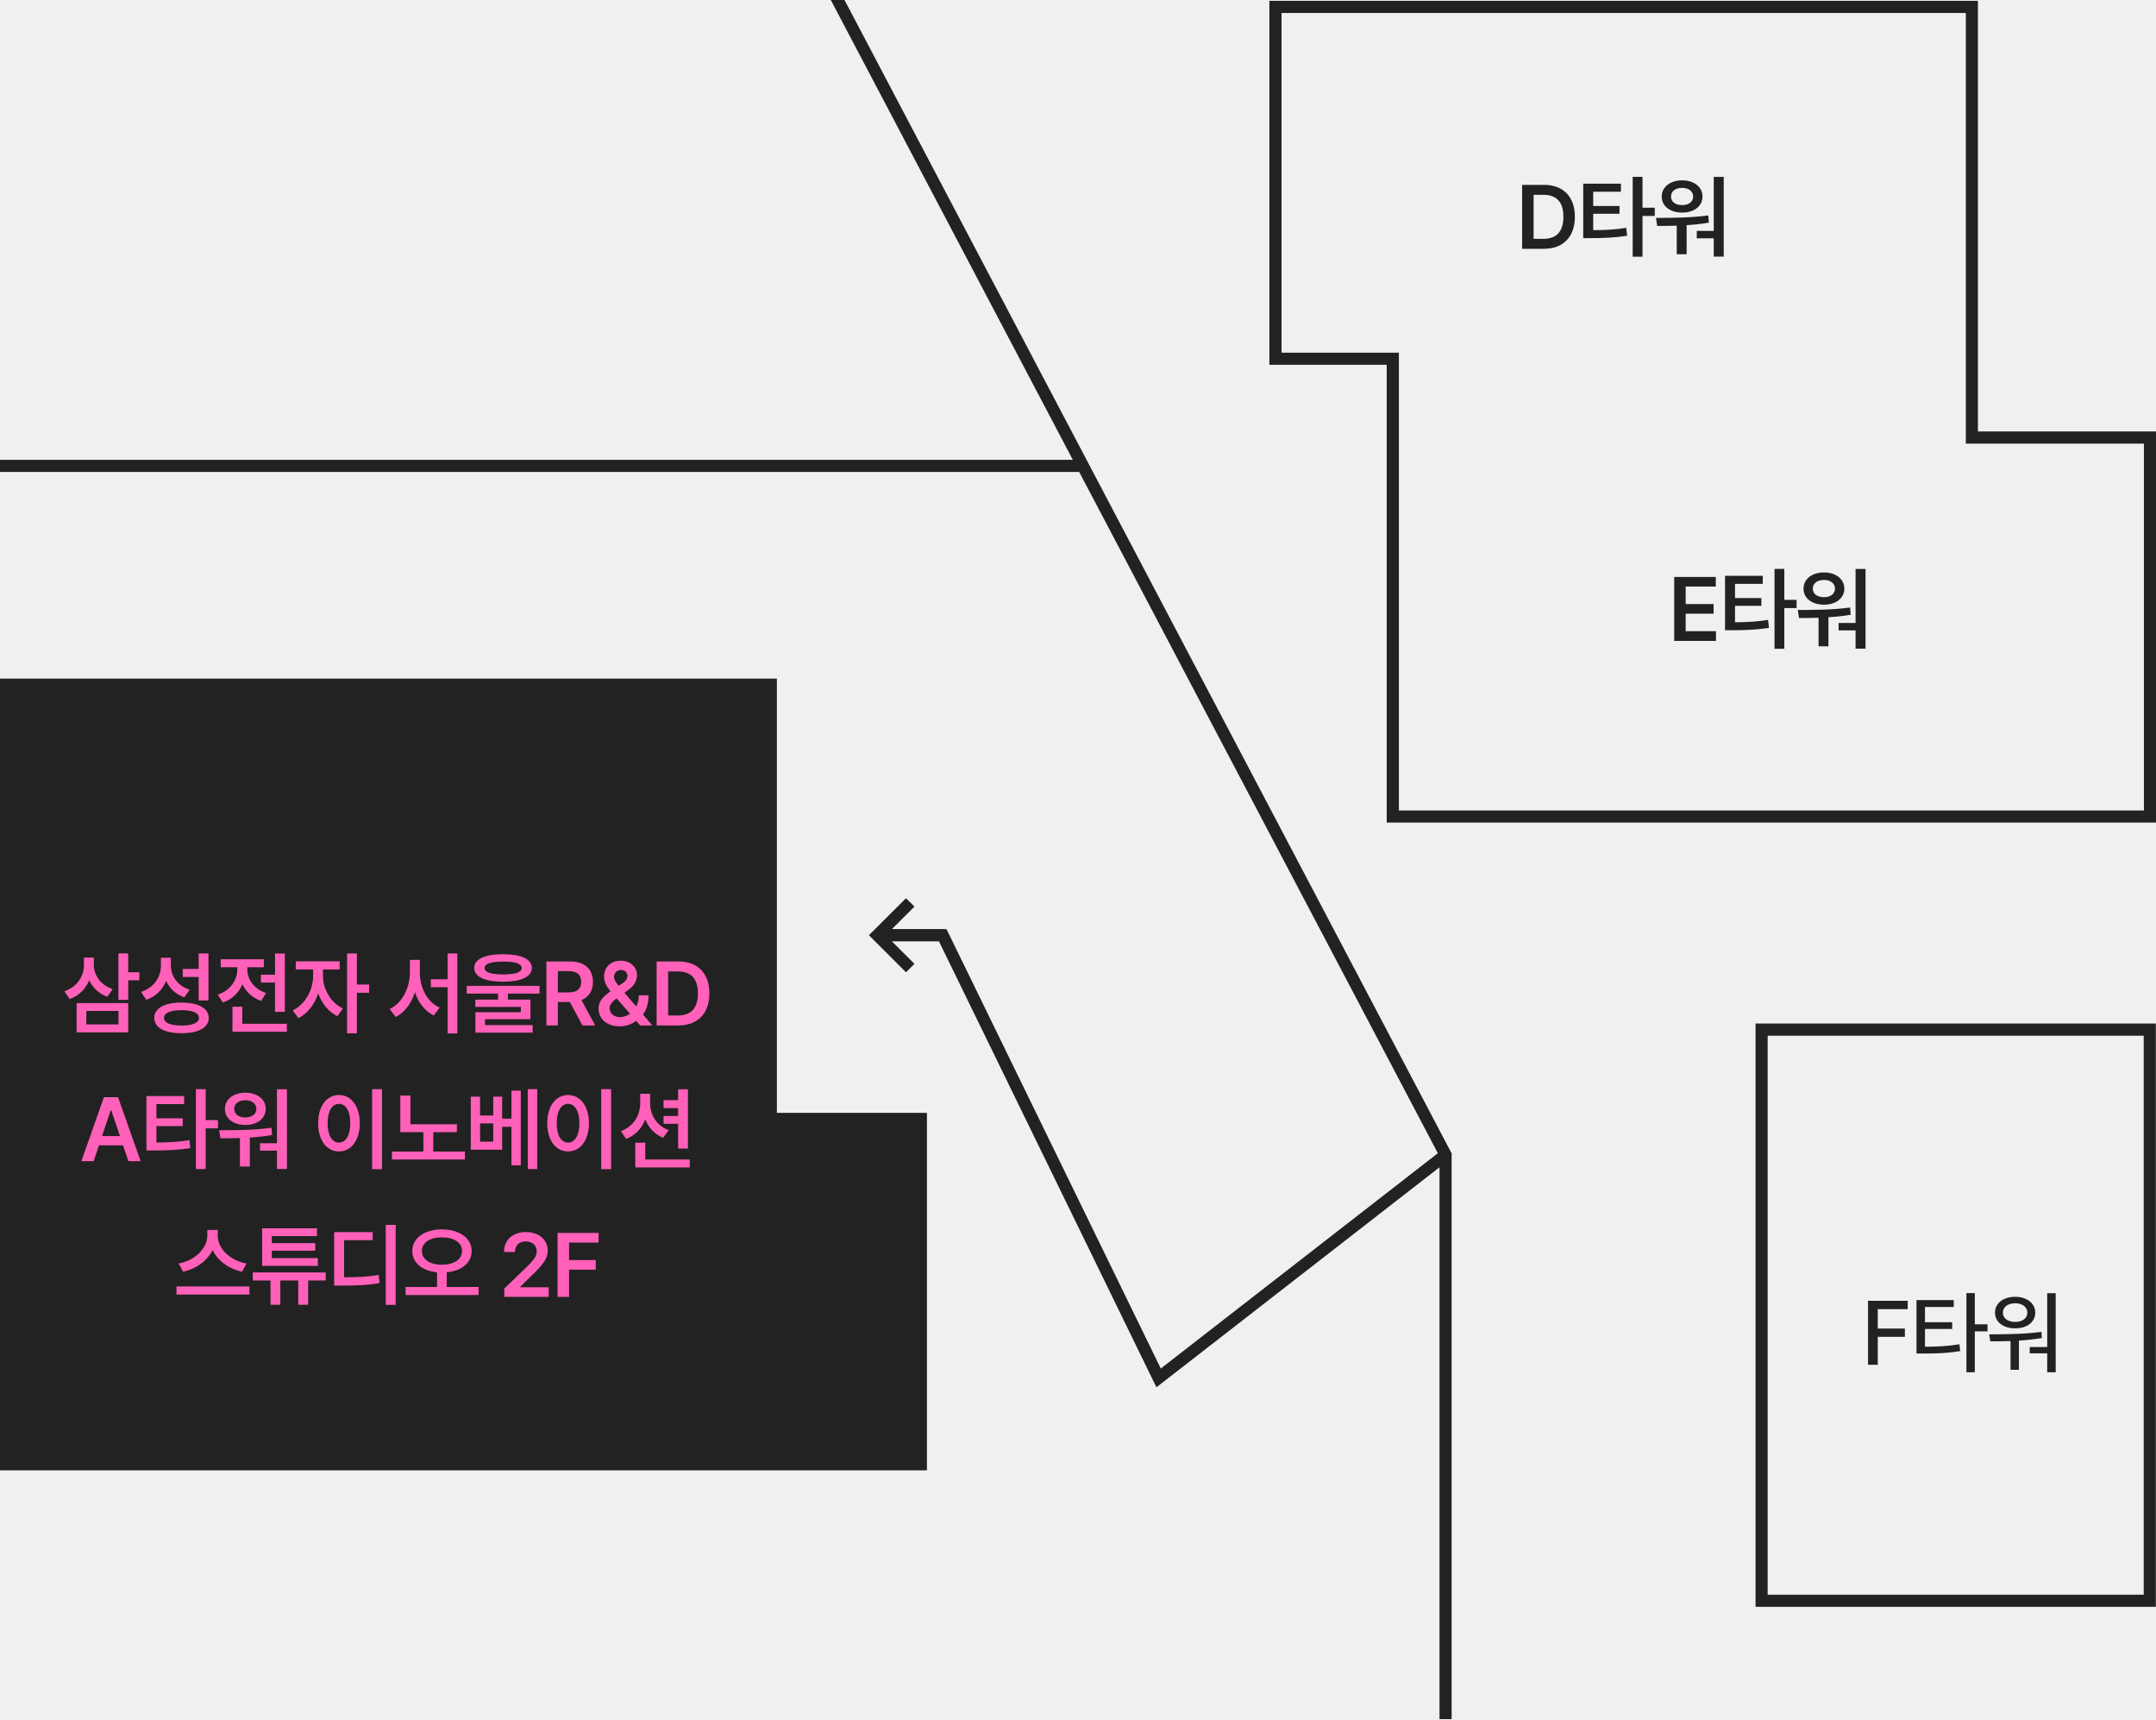
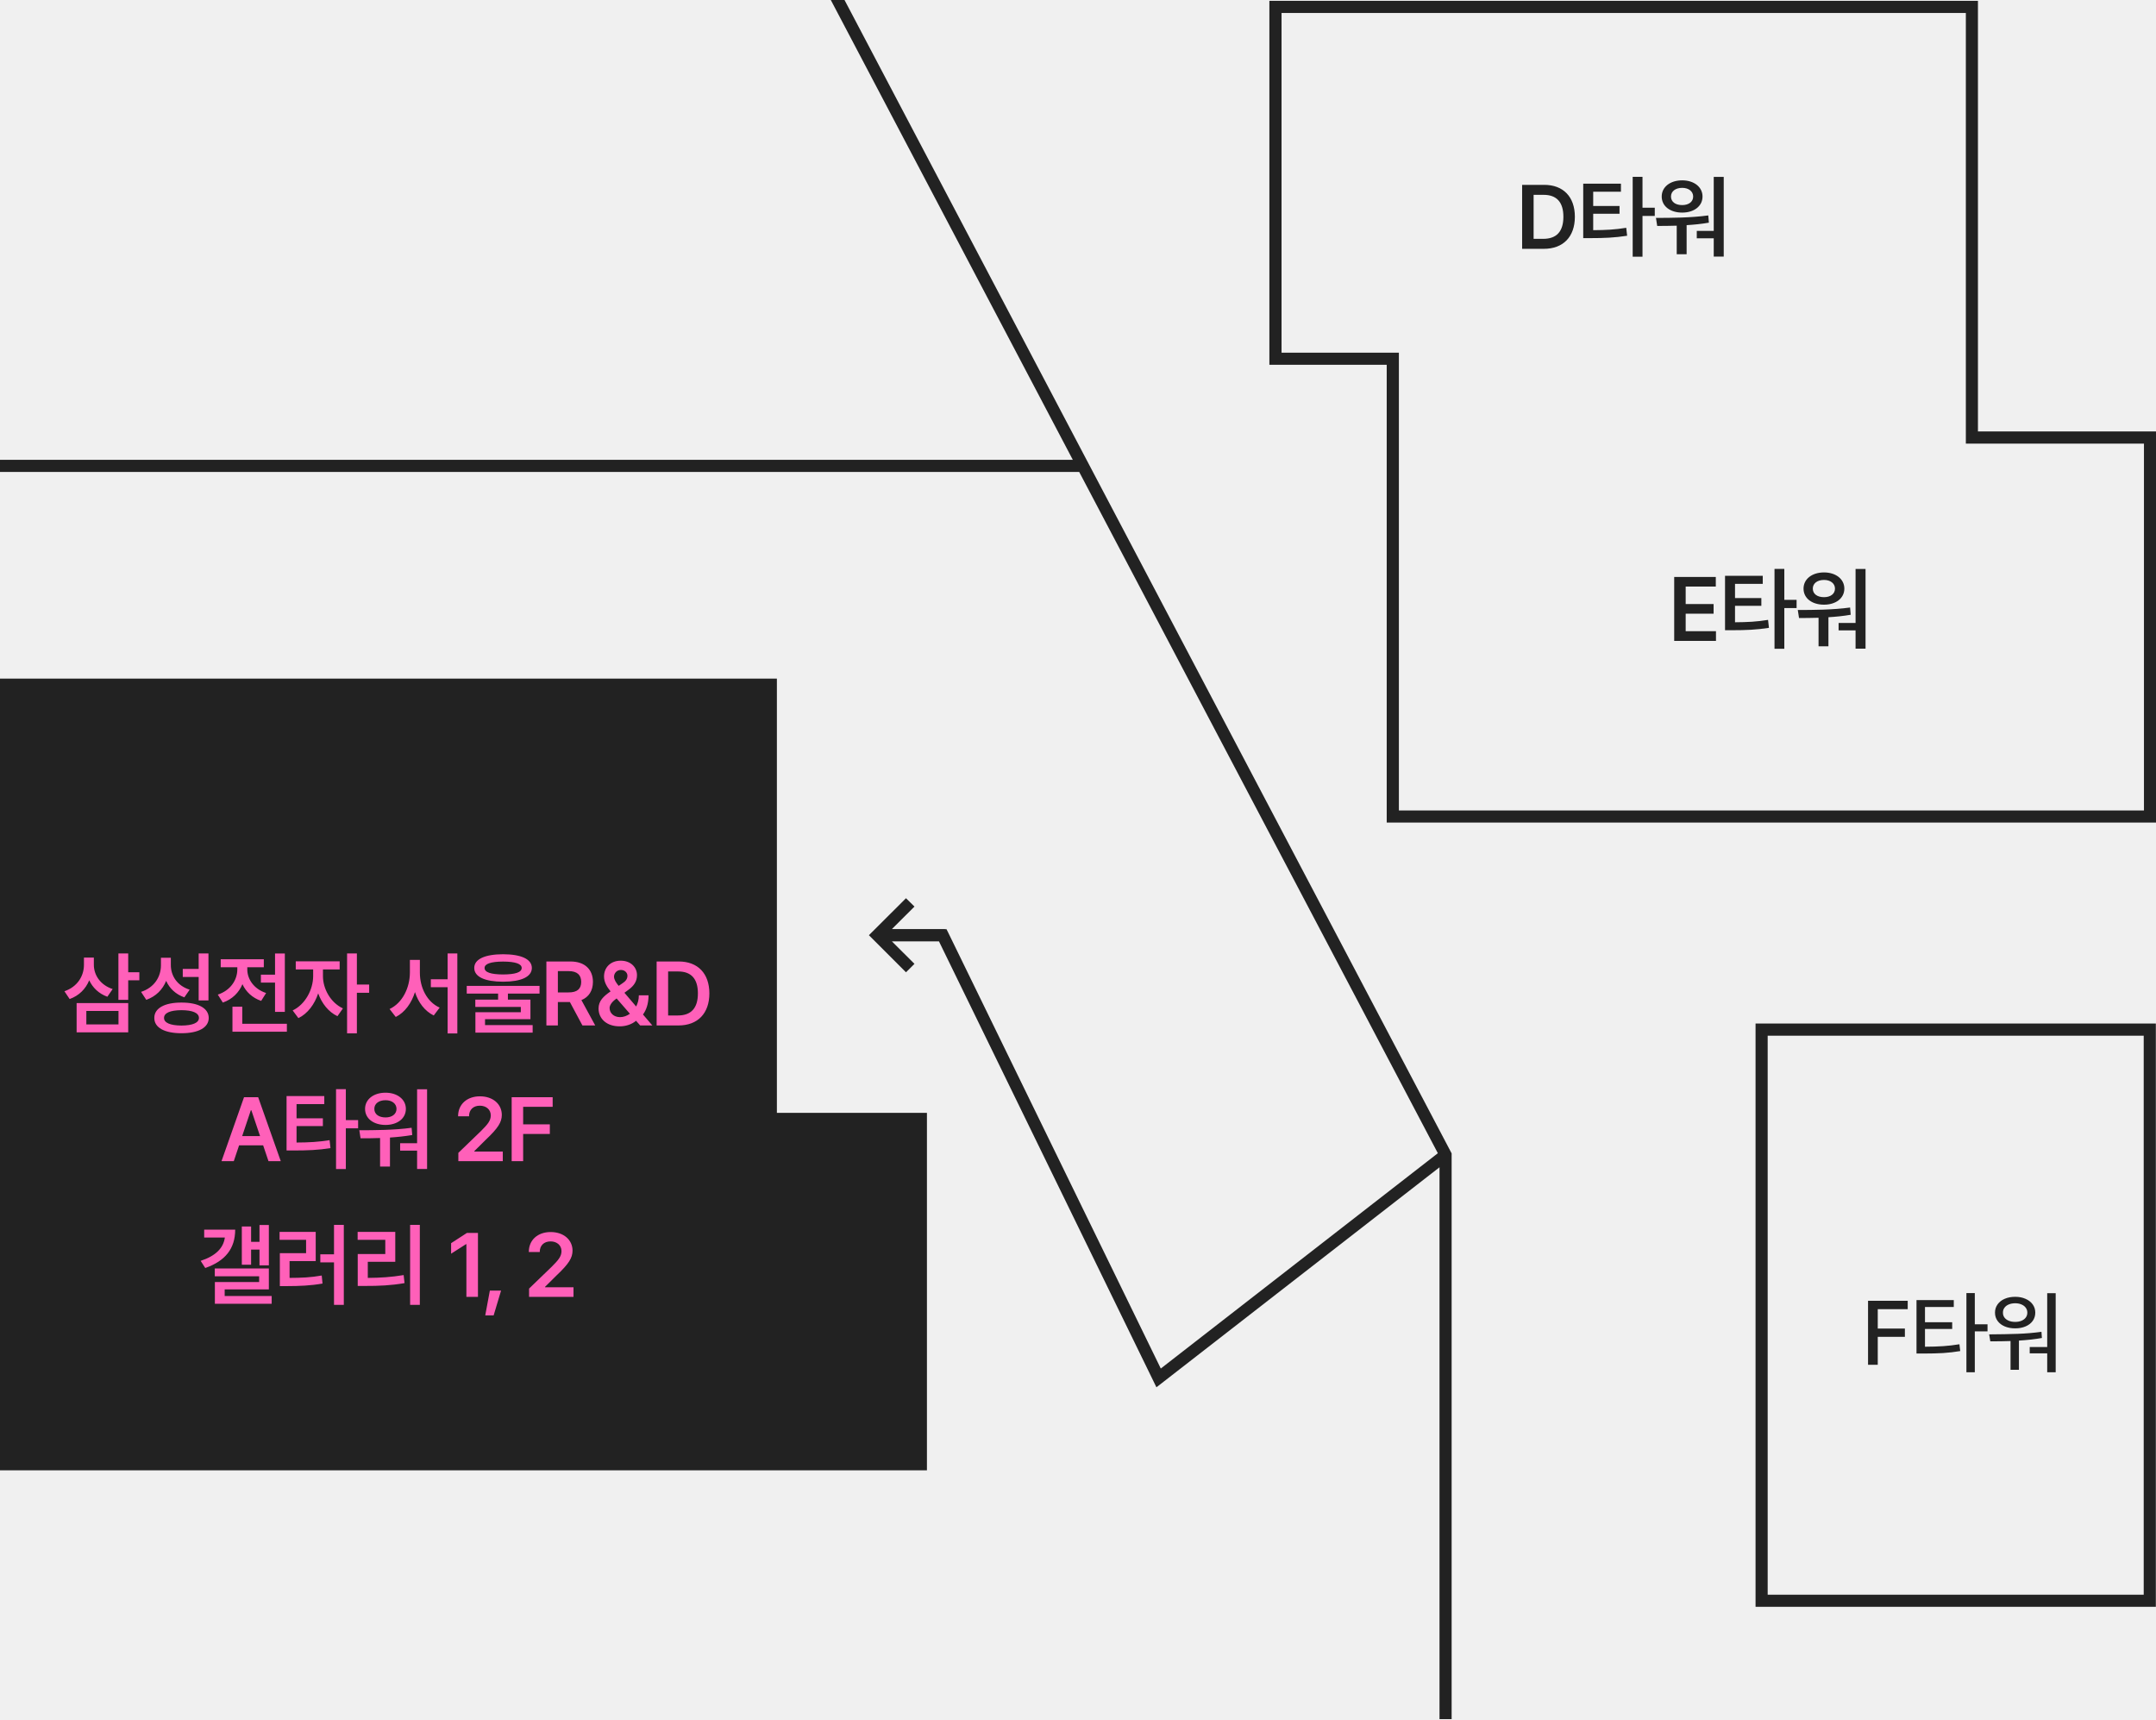
<svg xmlns="http://www.w3.org/2000/svg" width="286" height="228" viewBox="0 0 286 228" fill="none">
  <g clip-path="url(#clip0_1566_4884)">
    <path d="M122.961 147.591H103.056V136.219V90H23.191H0V136.219V195H23.191H39.05H103.056H122.961V147.591Z" fill="#222222" />
    <path d="M232.879 213.102H285.979V135.744H232.879V213.102ZM234.488 137.359H284.37V211.497H234.488V137.359Z" fill="#222222" />
    <path d="M262.38 57.22V0.111H168.387V48.378H183.952V109.092H286.001V57.22H262.374H262.38ZM284.397 107.488H185.567V46.774H170.001V1.721H260.776V58.835H284.403V107.488H284.397Z" fill="#222222" />
    <path d="M130.839 35.727L96.758 -29L95.337 -28.249L129.412 36.479L142.312 60.982H0V62.592H143.16L190.735 152.944L153.983 181.499L125.781 123.682L125.556 123.231H125.352V123.215H118.315L121.308 120.232L120.182 119.126L115.263 124.03L120.182 128.95L121.308 127.829L118.315 124.851H124.558L153.404 183.988L190.955 154.811V228H192.564V152.966L130.839 35.727Z" fill="#222222" />
-     <path d="M12.449 127.914C12.437 129.297 13.293 130.633 14.945 131.172L14.242 132.191C13.117 131.787 12.302 131.002 11.839 130.012C11.371 131.148 10.492 132.045 9.238 132.496L8.547 131.465C10.258 130.879 11.136 129.461 11.136 127.949V127H12.449V127.914ZM17.008 126.449V128.945H18.484V130.012H17.008V132.602H15.707V126.449H17.008ZM17.008 133.035V136.914H10.164V133.035H17.008ZM11.453 134.078V135.859H15.718V134.078H11.453ZM22.662 127.973C22.65 129.414 23.494 130.727 25.158 131.254L24.455 132.273C23.301 131.869 22.492 131.102 22.041 130.094C21.572 131.248 20.687 132.156 19.404 132.602L18.713 131.547C20.471 130.973 21.349 129.555 21.349 128.031V127.023H22.662V127.973ZM27.654 126.449V132.684H26.353V129.566H24.244V128.5H26.353V126.449H27.654ZM24.068 132.965C26.318 132.965 27.689 133.715 27.689 135.004C27.689 136.293 26.318 137.031 24.068 137.031C21.83 137.031 20.459 136.293 20.471 135.004C20.459 133.715 21.83 132.965 24.068 132.965ZM24.068 133.973C22.592 133.973 21.76 134.336 21.76 135.004C21.76 135.648 22.592 136.012 24.068 136.012C25.545 136.012 26.389 135.648 26.389 135.004C26.389 134.336 25.545 133.973 24.068 133.973ZM37.785 126.461V134.195H36.484V130.316H34.609V129.262H36.484V126.461H37.785ZM38.055 135.777V136.832H30.836V133.516H32.137V135.777H38.055ZM32.805 128.57C32.805 129.848 33.66 131.16 35.301 131.699L34.645 132.742C33.461 132.338 32.623 131.535 32.16 130.527C31.692 131.646 30.807 132.531 29.559 132.965L28.891 131.91C30.578 131.359 31.481 129.965 31.481 128.559V128.277H29.277V127.223H34.996V128.277H32.805V128.57ZM42.842 129.461C42.842 131.102 43.815 132.965 45.491 133.738L44.764 134.77C43.569 134.207 42.684 133.07 42.209 131.746C41.729 133.199 40.803 134.441 39.584 135.027L38.823 134.008C40.51 133.211 41.53 131.219 41.541 129.461V128.57H39.233V127.492H45.057V128.57H42.842V129.461ZM47.342 126.449V130.574H48.971V131.664H47.342V137.043H46.041V126.449H47.342ZM55.698 128.992C55.698 130.961 56.636 132.895 58.323 133.633L57.538 134.676C56.337 134.09 55.493 132.965 55.042 131.582C54.579 133.041 53.718 134.254 52.499 134.875L51.679 133.82C53.401 133.012 54.362 130.973 54.374 128.992V127.305H55.698V128.992ZM60.667 126.449V137.055H59.378V130.926H57.151V129.871H59.378V126.449H60.667ZM66.731 126.555C69.146 126.555 70.54 127.199 70.552 128.371C70.54 129.555 69.146 130.188 66.731 130.199C64.317 130.188 62.911 129.555 62.911 128.371C62.911 127.199 64.317 126.555 66.731 126.555ZM66.731 127.527C65.114 127.527 64.271 127.82 64.282 128.371C64.271 128.957 65.114 129.227 66.731 129.238C68.372 129.227 69.204 128.957 69.204 128.371C69.204 127.82 68.372 127.527 66.731 127.527ZM71.571 130.75V131.77H67.376V132.578H70.364V135.168H64.341V135.953H70.657V136.949H63.064V134.242H69.087V133.539H63.052V132.578H66.075V131.77H61.915V130.75H71.571ZM72.48 136V127.516H75.667C77.613 127.516 78.656 128.605 78.656 130.223C78.656 131.377 78.128 132.232 77.132 132.637L78.96 136H77.261L75.597 132.895H74.003V136H72.48ZM74.003 131.617H75.433C76.581 131.617 77.097 131.125 77.097 130.223C77.097 129.32 76.581 128.793 75.433 128.793H74.003V131.617ZM82.201 136.117C80.466 136.117 79.4 135.098 79.4 133.75C79.4 132.754 80.05 132.133 80.994 131.477C80.501 130.879 80.126 130.264 80.126 129.508C80.126 128.301 81.005 127.41 82.341 127.41C83.677 127.41 84.498 128.301 84.498 129.332C84.498 130.141 84.076 130.75 83.373 131.266L82.834 131.664L84.392 133.48C84.609 133.064 84.744 132.566 84.744 132.004H86.033C86.033 133.17 85.71 133.996 85.294 134.547L86.537 136H84.919L84.38 135.379C83.771 135.883 82.951 136.117 82.201 136.117ZM80.865 133.68C80.865 134.359 81.404 134.898 82.248 134.898C82.699 134.898 83.162 134.74 83.572 134.441L81.802 132.414L81.662 132.52C81.088 132.941 80.865 133.387 80.865 133.68ZM81.451 129.531C81.451 129.918 81.714 130.311 82.072 130.75L82.552 130.422C82.998 130.129 83.232 129.836 83.232 129.402C83.232 129.027 82.904 128.629 82.365 128.641C81.826 128.641 81.451 129.062 81.451 129.531ZM89.988 136H87.105V127.516H90.035C92.566 127.516 94.101 129.109 94.101 131.746C94.101 134.395 92.566 136 89.988 136ZM88.629 134.676H89.906C91.676 134.676 92.578 133.703 92.578 131.746C92.578 129.801 91.676 128.84 89.953 128.84H88.629V134.676ZM12.423 154H10.794L13.782 145.516H15.657L18.657 154H17.028L16.325 151.902H13.126L12.423 154ZM13.536 150.672H15.915L14.755 147.25H14.684L13.536 150.672ZM24.429 145.363V146.43H20.749V148.316H24.241V149.348H20.749V151.527C22.378 151.516 23.649 151.457 25.132 151.211L25.249 152.266C23.62 152.523 22.202 152.582 20.304 152.582H19.425V145.363H24.429ZM27.288 144.449V148.551H28.917V149.641H27.288V155.043H25.987V144.449H27.288ZM38.064 144.461V155.031H36.739V152.605H34.489V151.621H36.739V144.461H38.064ZM29.076 149.898C31.068 149.898 33.716 149.887 36.013 149.57L36.095 150.531C35.122 150.701 34.12 150.801 33.142 150.859V154.715H31.829V150.93C30.904 150.959 30.025 150.965 29.239 150.965L29.076 149.898ZM32.556 144.918C34.114 144.918 35.251 145.797 35.251 147.062C35.251 148.352 34.114 149.195 32.556 149.195C30.962 149.195 29.837 148.352 29.837 147.062C29.837 145.797 30.962 144.918 32.556 144.918ZM32.556 145.914C31.665 145.914 31.068 146.371 31.068 147.062C31.068 147.777 31.665 148.199 32.556 148.199C33.4 148.199 34.009 147.777 34.009 147.062C34.009 146.371 33.4 145.914 32.556 145.914ZM50.674 144.449V155.055H49.361V144.449H50.674ZM44.967 145.223C46.56 145.223 47.721 146.676 47.732 148.961C47.721 151.27 46.56 152.711 44.967 152.711C43.361 152.711 42.201 151.27 42.201 148.961C42.201 146.676 43.361 145.223 44.967 145.223ZM44.967 146.395C44.064 146.395 43.455 147.344 43.455 148.961C43.455 150.59 44.064 151.539 44.967 151.539C45.857 151.539 46.467 150.59 46.467 148.961C46.467 147.344 45.857 146.395 44.967 146.395ZM60.605 149.102V150.156H57.477V152.723H61.672V153.777H51.992V152.723H56.164V150.156H53.105V145.293H54.441V149.102H60.605ZM63.682 145.445V147.941H65.428V145.445H66.612V148.363H67.842V144.648H69.084V154.551H67.842V149.441H66.612V152.477H62.451V145.445H63.682ZM63.682 151.41H65.428V148.984H63.682V151.41ZM71.264 144.449V155.043H70.01V144.449H71.264ZM81.067 144.449V155.055H79.754V144.449H81.067ZM75.36 145.223C76.954 145.223 78.114 146.676 78.126 148.961C78.114 151.27 76.954 152.711 75.36 152.711C73.754 152.711 72.594 151.27 72.594 148.961C72.594 146.676 73.754 145.223 75.36 145.223ZM75.36 146.395C74.457 146.395 73.848 147.344 73.848 148.961C73.848 150.59 74.457 151.539 75.36 151.539C76.251 151.539 76.86 150.59 76.86 148.961C76.86 147.344 76.251 146.395 75.36 146.395ZM86.241 146.324C86.241 147.812 87.073 149.277 88.702 149.887L87.975 150.895C86.844 150.449 86.036 149.564 85.596 148.469C85.139 149.641 84.284 150.572 83.065 151.047L82.362 150.016C84.049 149.406 84.917 147.906 84.928 146.324V145.059H86.241V146.324ZM91.257 144.461V152.324H89.956V149.043H88.022V148H89.956V146.957H88.022V145.902H89.956V144.461H91.257ZM91.491 153.777V154.832H84.272V151.551H85.596V153.777H91.491ZM28.882 163.902C28.882 165.543 30.487 167.184 32.702 167.57L32.116 168.66C30.341 168.285 28.888 167.213 28.202 165.789C27.499 167.201 26.046 168.279 24.276 168.66L23.702 167.57C25.894 167.172 27.487 165.531 27.499 163.902V163.117H28.882V163.902ZM33.089 170.617V171.695H23.409V170.617H33.089ZM43.208 168.754V169.82H40.876V173.043H39.564V169.82H37.185V173.043H35.884V169.82H33.529V168.754H43.208ZM42.165 166.855V167.887H34.771V162.906H42.048V163.938H36.06V164.863H41.814V165.871H36.06V166.855H42.165ZM52.484 162.449V173.055H51.171V162.449H52.484ZM49.437 163.41V164.477H45.64V169.398C47.591 169.393 48.816 169.334 50.222 169.082L50.351 170.16C48.839 170.441 47.468 170.5 45.23 170.5H44.328V163.41H49.437ZM58.619 163.047C60.892 163.047 62.568 164.184 62.568 165.906C62.568 167.494 61.203 168.555 59.263 168.742V170.688H63.482V171.754H53.803V170.688H57.974V168.742C56.047 168.555 54.681 167.494 54.693 165.906C54.681 164.184 56.357 163.047 58.619 163.047ZM58.619 164.102C57.072 164.09 55.959 164.793 55.971 165.906C55.959 167.055 57.072 167.734 58.619 167.734C60.189 167.734 61.291 167.055 61.291 165.906C61.291 164.793 60.189 164.09 58.619 164.102ZM66.893 172V170.898L69.893 168.004C70.748 167.148 71.194 166.645 71.194 165.93C71.194 165.145 70.573 164.641 69.74 164.641C68.862 164.641 68.299 165.191 68.311 166.047H66.858C66.846 164.441 68.053 163.398 69.752 163.398C71.487 163.398 72.658 164.43 72.658 165.859C72.658 166.82 72.19 167.594 70.526 169.164L69.014 170.664V170.723H72.787V172H66.893ZM73.965 172V163.516H79.403V164.793H75.489V167.113H79.028V168.391H75.489V172H73.965Z" fill="#FF60B9" />
+     <path d="M12.449 127.914C12.437 129.303 13.299 130.633 14.945 131.172L14.242 132.191C13.117 131.787 12.302 131.002 11.834 130.012C11.371 131.148 10.498 132.045 9.238 132.496L8.547 131.465C10.263 130.873 11.136 129.461 11.136 127.949V127H12.449V127.914ZM10.164 136.914V133.035H17.008V136.914H10.164ZM11.453 135.859H15.718V134.078H11.453V135.859ZM15.707 132.602V126.449H17.008V128.945H18.484V130.012H17.008V132.602H15.707ZM22.662 127.973C22.656 129.414 23.5 130.732 25.158 131.254L24.455 132.273C23.301 131.863 22.492 131.09 22.041 130.088C21.572 131.242 20.687 132.15 19.404 132.602L18.713 131.547C20.465 130.973 21.344 129.561 21.349 128.031V127.023H22.662V127.973ZM20.471 135.004C20.459 133.715 21.836 132.959 24.068 132.965C26.312 132.959 27.683 133.715 27.689 135.004C27.683 136.293 26.312 137.031 24.068 137.031C21.836 137.031 20.459 136.293 20.471 135.004ZM21.76 135.004C21.754 135.648 22.598 136.006 24.068 136.012C25.551 136.006 26.389 135.648 26.389 135.004C26.389 134.336 25.551 133.979 24.068 133.973C22.598 133.979 21.754 134.336 21.76 135.004ZM24.244 129.566V128.5H26.353V126.449H27.654V132.684H26.353V129.566H24.244ZM37.785 126.461V134.195H36.484V130.316H34.609V129.262H36.484V126.461H37.785ZM28.891 131.91C30.578 131.354 31.481 129.971 31.481 128.559V128.277H29.277V127.223H34.996V128.277H32.805V128.57C32.805 129.842 33.66 131.16 35.301 131.699L34.645 132.742C33.461 132.338 32.623 131.529 32.16 130.527C31.697 131.641 30.813 132.531 29.559 132.965L28.891 131.91ZM30.836 136.832V133.516H32.137V135.777H38.055V136.832H30.836ZM42.842 129.461C42.836 131.096 43.821 132.959 45.491 133.738L44.764 134.77C43.569 134.207 42.684 133.07 42.209 131.746C41.729 133.199 40.803 134.441 39.584 135.027L38.823 134.008C40.51 133.205 41.535 131.225 41.541 129.461V128.57H39.233V127.492H45.057V128.57H42.842V129.461ZM46.041 137.043V126.449H47.342V130.574H48.971V131.664H47.342V137.043H46.041ZM55.698 128.992C55.692 130.961 56.636 132.895 58.323 133.633L57.538 134.676C56.343 134.09 55.499 132.965 55.048 131.576C54.585 133.041 53.718 134.26 52.499 134.875L51.679 133.82C53.407 133.012 54.368 130.973 54.374 128.992V127.305H55.698V128.992ZM57.151 130.926V129.871H59.378V126.449H60.667V137.055H59.378V130.926H57.151ZM66.731 126.555C69.146 126.561 70.546 127.205 70.552 128.371C70.546 129.555 69.146 130.193 66.731 130.199C64.323 130.193 62.911 129.555 62.911 128.371C62.911 127.205 64.323 126.561 66.731 126.555ZM61.915 131.77V130.75H71.571V131.77H67.376V132.578H70.364V135.168H64.341V135.953H70.657V136.949H63.064V134.242H69.087V133.539H63.052V132.578H66.075V131.77H61.915ZM64.282 128.371C64.276 128.957 65.12 129.227 66.731 129.238C68.366 129.227 69.204 128.957 69.204 128.371C69.204 127.826 68.366 127.533 66.731 127.527C65.12 127.533 64.276 127.826 64.282 128.371ZM72.48 136V127.516H75.667C77.613 127.516 78.65 128.605 78.656 130.223C78.65 131.377 78.122 132.232 77.126 132.637L78.96 136H77.261L75.597 132.895H74.003V136H72.48ZM74.003 131.617H75.433C76.581 131.623 77.097 131.131 77.097 130.223C77.097 129.32 76.581 128.793 75.433 128.793H74.003V131.617ZM82.201 136.117C80.466 136.123 79.4 135.098 79.4 133.75C79.4 132.748 80.044 132.139 80.994 131.482C80.507 130.879 80.126 130.258 80.126 129.508C80.126 128.301 81.005 127.41 82.341 127.41C83.677 127.41 84.504 128.295 84.498 129.332C84.504 130.141 84.082 130.756 83.373 131.266L82.834 131.664L84.386 133.486C84.609 133.064 84.744 132.566 84.744 132.004H86.033C86.027 133.17 85.705 133.996 85.294 134.547L86.537 136H84.919L84.375 135.379C83.771 135.889 82.945 136.123 82.201 136.117ZM80.865 133.68C80.865 134.354 81.41 134.893 82.248 134.898C82.699 134.898 83.162 134.734 83.56 134.447L81.796 132.42L81.662 132.52C81.088 132.941 80.865 133.387 80.865 133.68ZM81.451 129.531C81.457 129.918 81.714 130.311 82.066 130.75L82.552 130.422C82.998 130.135 83.232 129.83 83.232 129.402C83.232 129.033 82.904 128.635 82.365 128.641C81.826 128.635 81.457 129.068 81.451 129.531ZM89.988 136H87.105V127.516H90.035C92.566 127.516 94.096 129.104 94.101 131.746C94.096 134.4 92.566 136 89.988 136ZM88.629 134.676H89.906C91.681 134.682 92.578 133.703 92.578 131.746C92.578 129.801 91.681 128.834 89.953 128.84H88.629V134.676ZM31.012 154H29.383L32.371 145.516H34.246L37.246 154H35.617L34.908 151.902H31.715L31.012 154ZM32.125 150.672H34.498L33.344 147.25H33.274L32.125 150.672ZM43.018 145.363V146.43H39.338V148.316H42.831V149.348H39.338V151.527C40.967 151.521 42.245 151.451 43.721 151.211L43.838 152.266C42.215 152.529 40.785 152.582 38.893 152.582H38.014V145.363H43.018ZM44.577 155.043V144.449H45.877V148.551H47.506V149.641H45.877V155.043H44.577ZM56.653 144.461V155.031H55.329V152.605H53.079V151.621H55.329V144.461H56.653ZM47.665 149.898C49.657 149.893 52.305 149.887 54.602 149.57L54.684 150.531C53.712 150.695 52.71 150.801 51.731 150.865V154.715H50.419V150.93C49.493 150.965 48.614 150.965 47.829 150.965L47.665 149.898ZM48.426 147.062C48.426 145.803 49.551 144.918 51.145 144.918C52.704 144.918 53.84 145.803 53.84 147.062C53.84 148.352 52.704 149.189 51.145 149.195C49.551 149.189 48.426 148.352 48.426 147.062ZM49.657 147.062C49.651 147.771 50.255 148.199 51.145 148.199C51.989 148.199 52.598 147.771 52.598 147.062C52.598 146.371 51.995 145.914 51.145 145.914C50.255 145.914 49.651 146.371 49.657 147.062ZM60.802 154V152.898L63.802 150.004C64.657 149.148 65.103 148.645 65.103 147.93C65.103 147.139 64.476 146.641 63.65 146.641C62.776 146.641 62.214 147.186 62.22 148.047H60.767C60.761 146.441 61.968 145.398 63.661 145.398C65.396 145.398 66.562 146.436 66.567 147.859C66.562 148.814 66.105 149.588 64.435 151.164L62.923 152.664V152.723H66.696V154H60.802ZM67.874 154V145.516H73.312V146.793H69.398V149.113H72.937V150.391H69.398V154H67.874ZM35.664 162.461V167.816H34.422V165.73H33.309V167.734H32.078V162.66H33.309V164.699H34.422V162.461H35.664ZM26.617 167.219C28.621 166.562 29.635 165.52 29.828 164.125H27.086V163.082H31.199C31.193 165.602 29.887 167.236 27.227 168.168L26.617 167.219ZM28.492 169.27V168.227H35.664V171.004H29.805V171.883H36.039V172.914H28.504V170.031H34.375V169.27H28.492ZM45.608 162.449V173.055H44.307V167.418H42.49V166.352H44.307V162.449H45.608ZM37.088 164.43V163.375H41.881V167.254H38.412V169.48C39.988 169.475 41.254 169.422 42.678 169.164L42.783 170.23C41.207 170.506 39.789 170.564 37.967 170.57H37.123V166.199H40.604V164.43H37.088ZM55.692 162.449V173.055H54.403V162.449H55.692ZM47.442 164.43V163.375H52.434V167.348H48.789V169.48C50.459 169.469 51.895 169.381 53.547 169.105L53.664 170.172C51.866 170.482 50.284 170.553 48.379 170.547H47.453V166.316H51.11V164.43H47.442ZM63.403 163.516V172H61.868V165.004H61.821L59.841 166.27V164.875L61.938 163.516H63.403ZM66.468 171.168L65.484 174.449H64.37L64.98 171.168H66.468ZM70.183 172V170.898L73.183 168.004C74.039 167.148 74.484 166.645 74.484 165.93C74.484 165.139 73.857 164.641 73.031 164.641C72.158 164.641 71.595 165.186 71.601 166.047H70.148C70.142 164.441 71.349 163.398 73.043 163.398C74.777 163.398 75.943 164.436 75.949 165.859C75.943 166.814 75.486 167.588 73.816 169.164L72.304 170.664V170.723H76.078V172H70.183Z" fill="#FF60B9" />
    <path d="M204.798 33H201.915V24.516H204.845C207.376 24.516 208.911 26.109 208.911 28.746C208.911 31.395 207.376 33 204.798 33ZM203.438 31.676H204.716C206.485 31.676 207.388 30.703 207.388 28.746C207.388 26.801 206.485 25.84 204.763 25.84H203.438V31.676ZM215.023 24.363V25.43H211.343V27.316H214.835V28.348H211.343V30.527C212.972 30.516 214.243 30.457 215.726 30.211L215.843 31.266C214.214 31.523 212.796 31.582 210.898 31.582H210.019V24.363H215.023ZM217.882 23.449V27.551H219.511V28.641H217.882V34.043H216.581V23.449H217.882ZM228.658 23.461V34.031H227.333V31.605H225.083V30.621H227.333V23.461H228.658ZM219.669 28.898C221.662 28.898 224.31 28.887 226.607 28.57L226.689 29.531C225.716 29.701 224.714 29.801 223.736 29.859V33.715H222.423V29.93C221.498 29.959 220.619 29.965 219.833 29.965L219.669 28.898ZM223.15 23.918C224.708 23.918 225.845 24.797 225.845 26.062C225.845 27.352 224.708 28.195 223.15 28.195C221.556 28.195 220.431 27.352 220.431 26.062C220.431 24.797 221.556 23.918 223.15 23.918ZM223.15 24.914C222.259 24.914 221.662 25.371 221.662 26.062C221.662 26.777 222.259 27.199 223.15 27.199C223.994 27.199 224.603 26.777 224.603 26.062C224.603 25.371 223.994 24.914 223.15 24.914Z" fill="#222222" />
    <path d="M222.087 85V76.516H227.607V77.793H223.611V80.113H227.314V81.391H223.611V83.711H227.63V85H222.087ZM233.835 76.363V77.43H230.156V79.316H233.648V80.348H230.156V82.527C231.785 82.516 233.056 82.457 234.538 82.211L234.656 83.266C233.027 83.523 231.609 83.582 229.71 83.582H228.831V76.363H233.835ZM236.695 75.449V79.551H238.324V80.641H236.695V86.043H235.394V75.449H236.695ZM247.47 75.461V86.031H246.146V83.606H243.896V82.621H246.146V75.461H247.47ZM238.482 80.898C240.474 80.898 243.123 80.887 245.42 80.57L245.502 81.531C244.529 81.701 243.527 81.801 242.548 81.859V85.715H241.236V81.93C240.31 81.959 239.431 81.965 238.646 81.965L238.482 80.898ZM241.963 75.918C243.521 75.918 244.658 76.797 244.658 78.062C244.658 79.352 243.521 80.195 241.963 80.195C240.369 80.195 239.244 79.352 239.244 78.062C239.244 76.797 240.369 75.918 241.963 75.918ZM241.963 76.914C241.072 76.914 240.474 77.371 240.474 78.062C240.474 78.777 241.072 79.199 241.963 79.199C242.806 79.199 243.416 78.777 243.416 78.062C243.416 77.371 242.806 76.914 241.963 76.914Z" fill="#222222" />
    <path d="M247.802 172.516H253.064V173.629H249.091V176.195H252.689V177.297H249.091V181H247.802V172.516ZM259.175 173.336H255.355V175.363H258.964V176.254H255.355V178.609C256.265 178.605 257.07 178.58 257.769 178.533C258.468 178.486 259.187 178.402 259.925 178.281L260.031 179.184C259.265 179.312 258.507 179.4 257.757 179.447C257.007 179.49 256.113 179.512 255.074 179.512H254.23V172.422H259.175V173.336ZM261.964 175.633H263.652V176.57H261.964V181.996H260.851V171.496H261.964V175.633ZM272.693 181.996H271.568V179.488H269.248V178.645H271.568V171.508H272.693V181.996ZM263.869 176.969C265.326 176.961 266.594 176.938 267.672 176.898C268.754 176.859 269.799 176.77 270.806 176.629L270.865 177.449C269.967 177.609 268.951 177.725 267.818 177.795V181.668H266.705V177.854C265.959 177.881 265.064 177.895 264.021 177.895L263.869 176.969ZM267.326 171.988C267.838 171.988 268.295 172.078 268.697 172.258C269.103 172.434 269.42 172.682 269.646 173.002C269.873 173.318 269.986 173.68 269.986 174.086C269.986 174.5 269.873 174.865 269.646 175.182C269.42 175.498 269.103 175.742 268.697 175.914C268.295 176.086 267.838 176.172 267.326 176.172C266.803 176.172 266.338 176.086 265.931 175.914C265.525 175.742 265.209 175.498 264.982 175.182C264.756 174.865 264.642 174.5 264.642 174.086C264.642 173.676 264.756 173.312 264.982 172.996C265.209 172.676 265.525 172.428 265.931 172.252C266.338 172.076 266.803 171.988 267.326 171.988ZM267.326 172.844C267.006 172.844 266.721 172.896 266.471 173.002C266.224 173.104 266.033 173.25 265.896 173.441C265.76 173.629 265.693 173.844 265.697 174.086C265.693 174.332 265.76 174.549 265.896 174.736C266.033 174.92 266.224 175.062 266.471 175.164C266.717 175.266 267.002 175.316 267.326 175.316C267.638 175.316 267.916 175.266 268.158 175.164C268.4 175.062 268.59 174.92 268.726 174.736C268.863 174.549 268.931 174.332 268.931 174.086C268.931 173.844 268.863 173.629 268.726 173.441C268.59 173.25 268.398 173.104 268.152 173.002C267.91 172.896 267.635 172.844 267.326 172.844Z" fill="#222222" />
  </g>
  <defs>
    <clipPath id="clip0_1566_4884">
      <rect width="286" height="228" fill="white" />
    </clipPath>
  </defs>
</svg>
